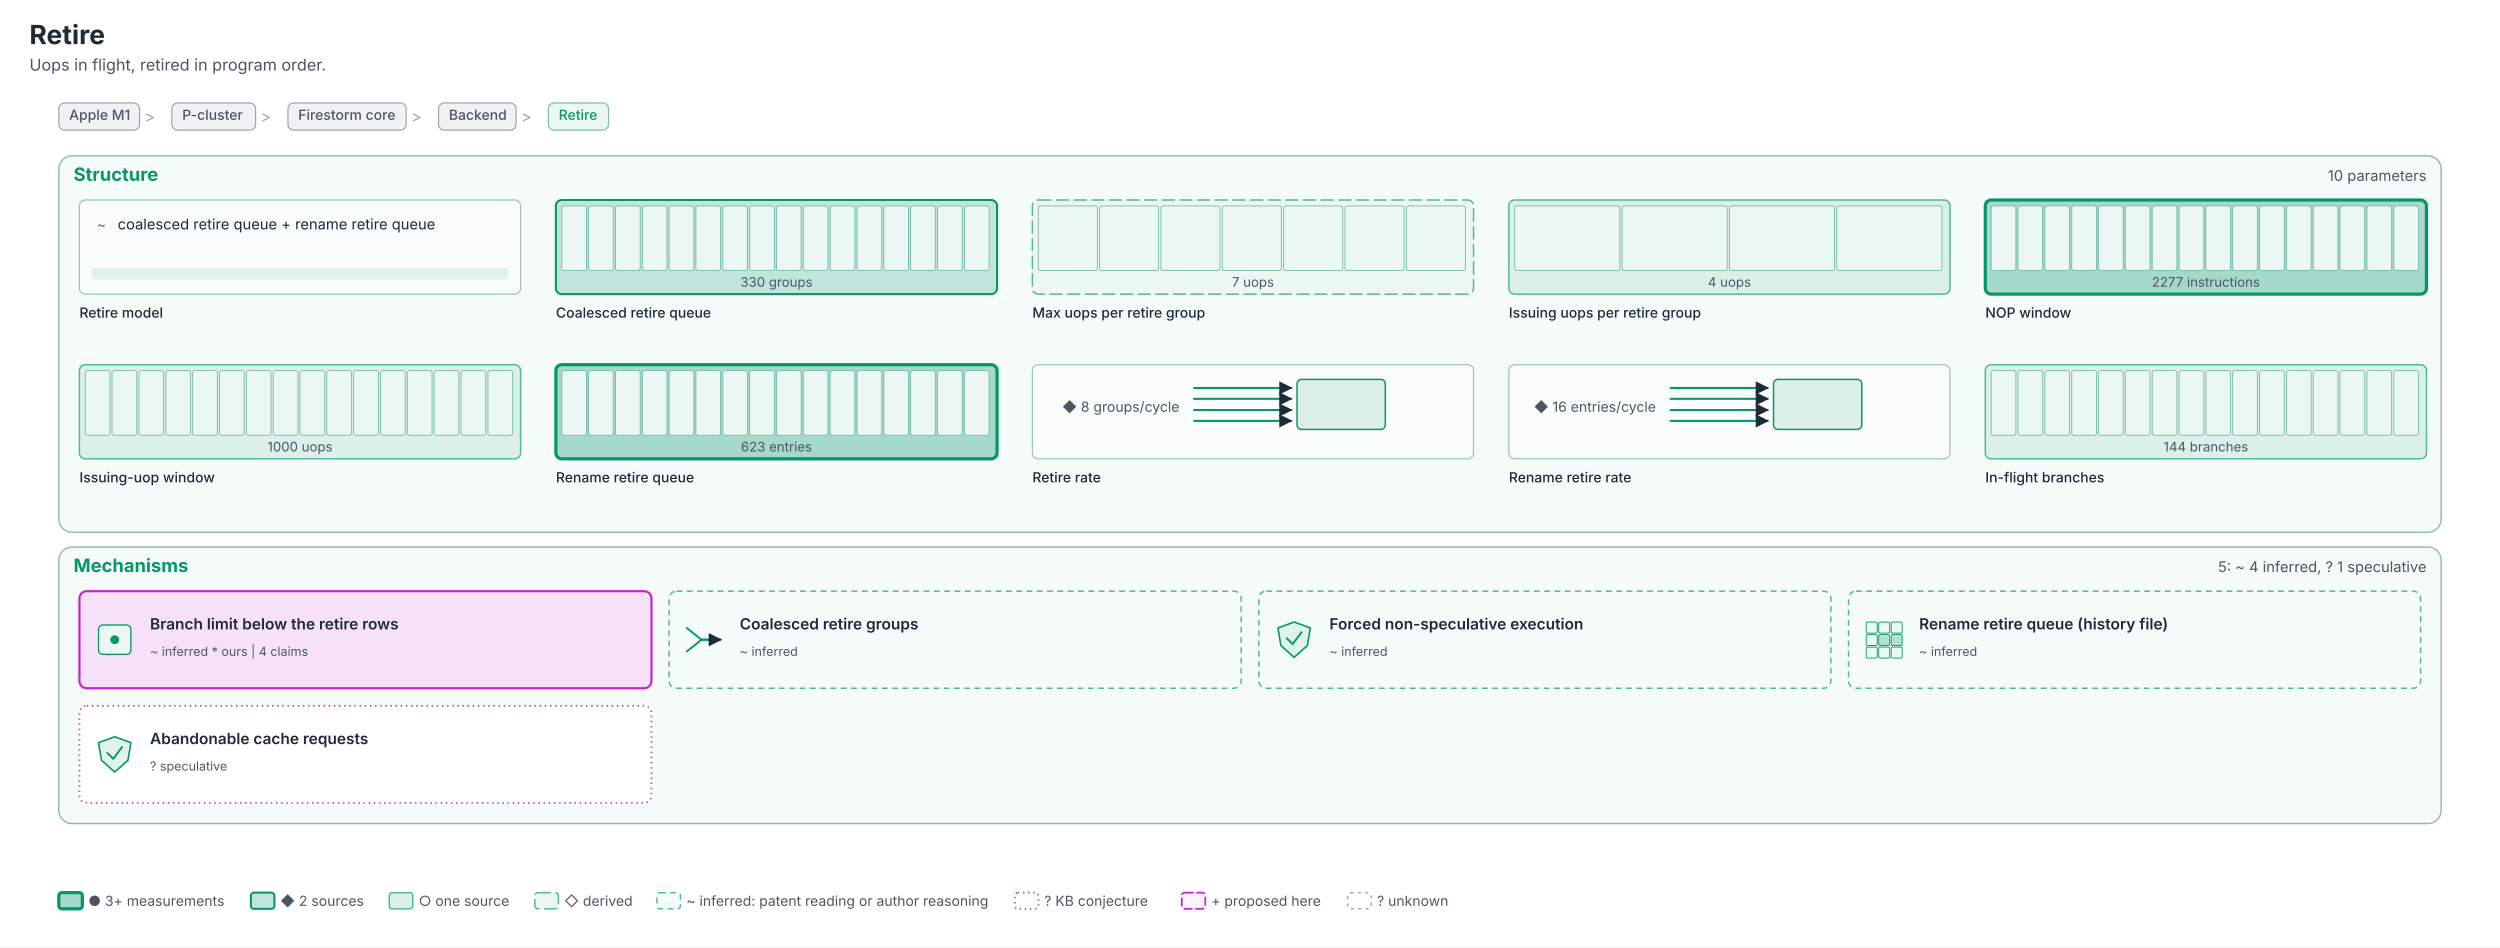
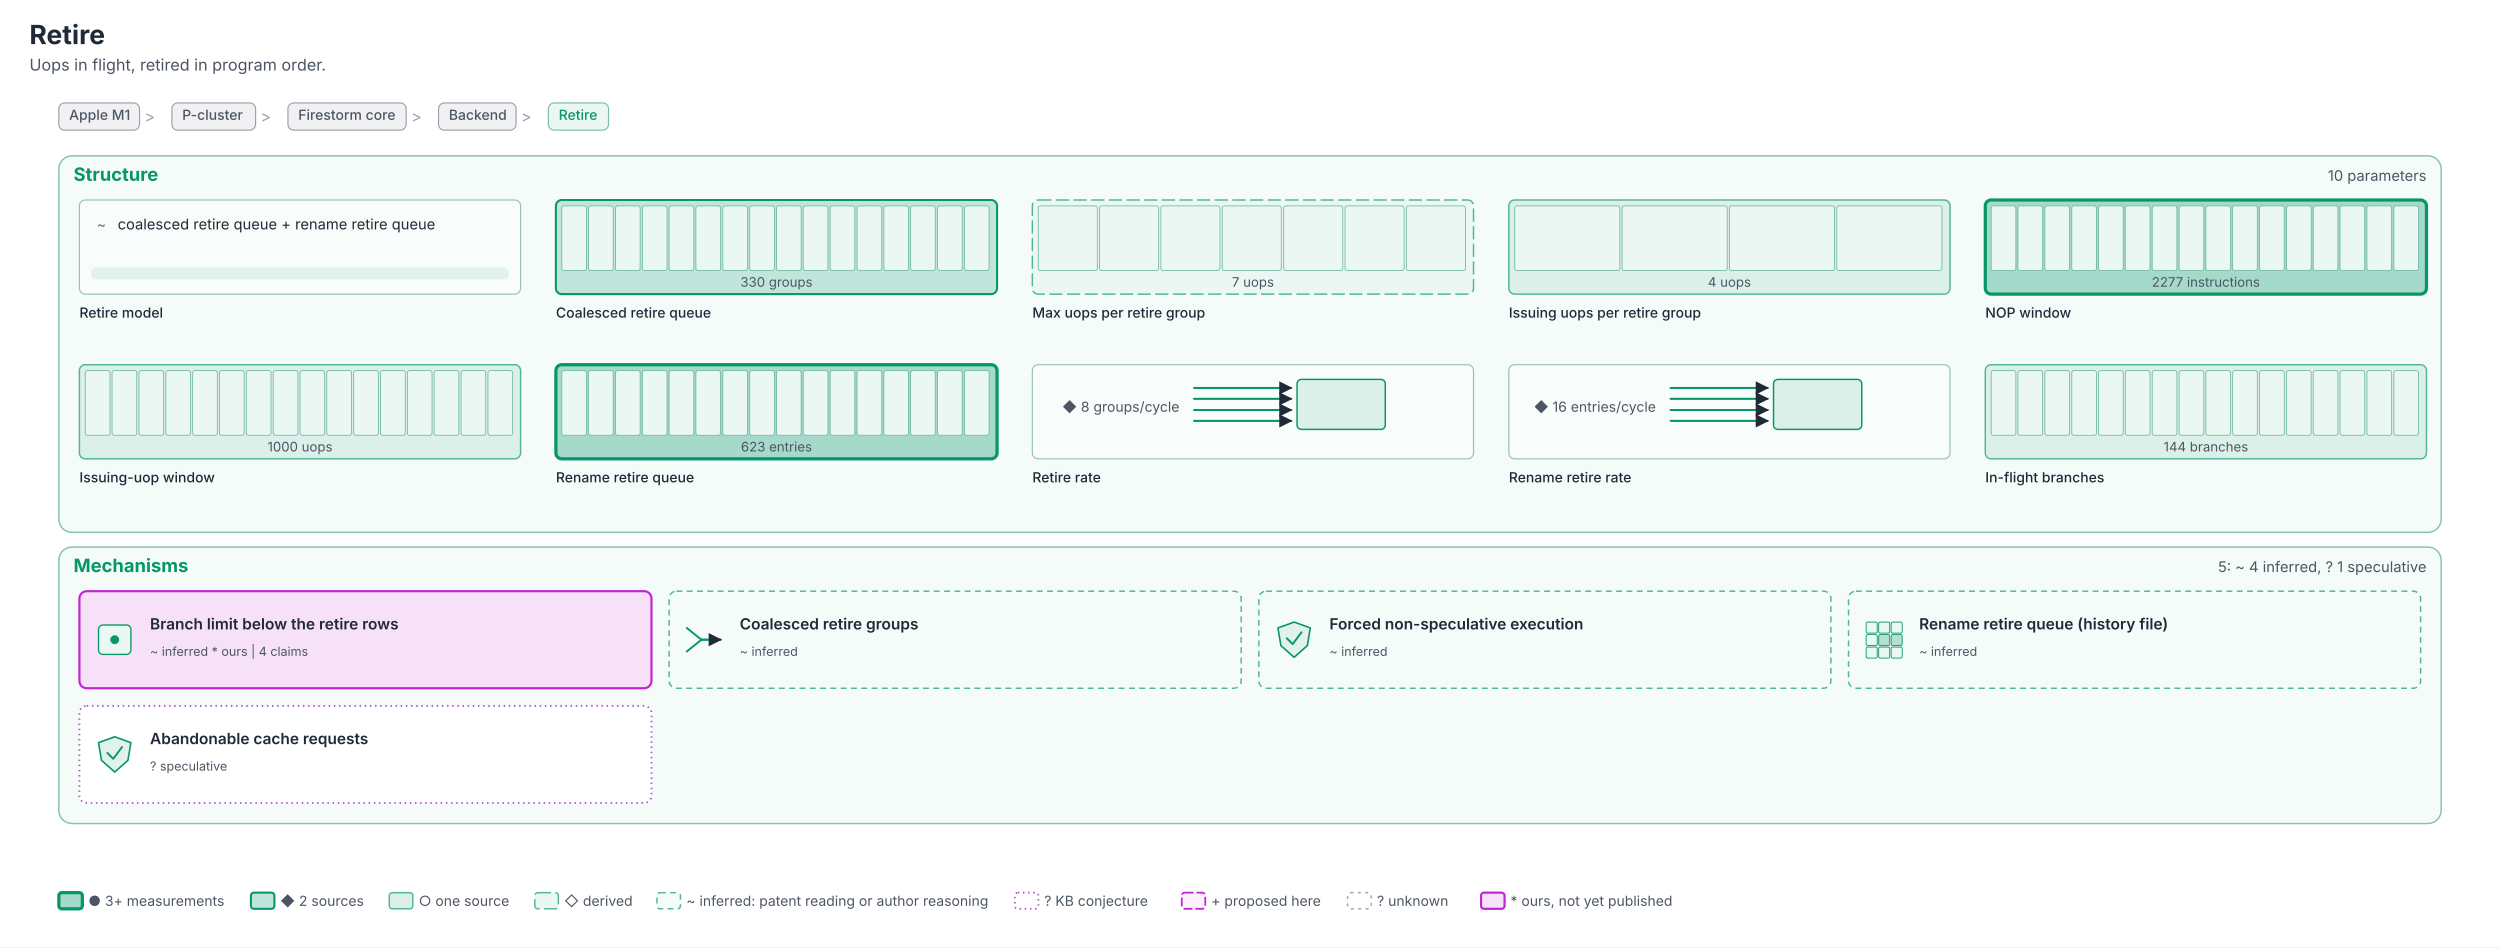
<svg xmlns="http://www.w3.org/2000/svg" viewBox="0 0 1700 644" width="1700" height="644" role="img" aria-label="Retire" font-family="Inter, 'Helvetica Neue', Arial, sans-serif" data-kinds="structure">
  <defs>
    <marker id="arrow" viewBox="0 0 10 10" refX="9" refY="5" markerWidth="9" markerHeight="9" markerUnits="userSpaceOnUse" orient="auto-start-reverse">
      <path d="M0,0 L10,5 L0,10 z" fill="#1f2937" />
    </marker>
    <marker id="arrowrev" viewBox="0 0 10 10" refX="1" refY="5" markerWidth="9" markerHeight="9" markerUnits="userSpaceOnUse" orient="auto-start-reverse">
      <path d="M10,0 L0,5 L10,10 z" fill="#1f2937" />
    </marker>
  </defs>
  <rect x="0" y="0" width="1700" height="644" fill="#ffffff" />
  <text x="20" y="30" font-family="Inter, 'Helvetica Neue', Arial, sans-serif" font-size="18" font-weight="700" fill="#1f2937">Retire</text>
  <text x="20" y="48" font-family="Inter, 'Helvetica Neue', Arial, sans-serif" font-size="11" fill="#4b5563">Uops in flight, retired in program order.</text>
  <rect x="40.0" y="106.0" width="1620.0" height="256.0" rx="9" fill="#f5fbf9" stroke="#8abfb3" stroke-width="1" />
  <text x="50.0" y="123.0" font-family="Inter, 'Helvetica Neue', Arial, sans-serif" font-size="12.5" font-weight="700" fill="#059669" text-anchor="start">Structure</text>
  <text x="1650.0" y="123.0" font-family="Inter, 'Helvetica Neue', Arial, sans-serif" font-size="10" font-weight="400" fill="#4b5563" text-anchor="end">10 parameters</text>
  <rect x="40.0" y="372.0" width="1620.0" height="188.0" rx="9" fill="#f5fbf9" stroke="#8abfb3" stroke-width="1" />
  <text x="50.0" y="389.0" font-family="Inter, 'Helvetica Neue', Arial, sans-serif" font-size="12.5" font-weight="700" fill="#059669" text-anchor="start">Mechanisms</text>
  <text x="1650.0" y="389.0" font-family="Inter, 'Helvetica Neue', Arial, sans-serif" font-size="10" font-weight="400" fill="#4b5563" text-anchor="end">5: ~ 4 inferred, ? 1 speculative</text>
  <rect x="40.0" y="70.0" width="54.9" height="18.5" rx="4" fill="#f1f1f3" stroke="#9ba2ab" stroke-width="0.8" />
  <rect x="116.9" y="70.0" width="56.9" height="18.5" rx="4" fill="#f1f1f3" stroke="#9ba2ab" stroke-width="0.8" />
  <rect x="195.8" y="70.0" width="80.4" height="18.5" rx="4" fill="#f1f1f3" stroke="#9ba2ab" stroke-width="0.8" />
  <rect x="298.2" y="70.0" width="52.7" height="18.5" rx="4" fill="#f1f1f3" stroke="#9ba2ab" stroke-width="0.8" />
  <rect x="372.9" y="70.0" width="40.9" height="18.5" rx="4" fill="#ebf7f3" stroke="#7fbcad" stroke-width="0.8" />
  <rect x="54.0" y="136.0" width="300.0" height="64.0" rx="4" fill="#f8fcfa" stroke="#94c2b9" stroke-width="0.8" />
  <rect x="62.0" y="182.0" width="284.0" height="8.0" rx="3" fill="#e1f2ed" stroke="none" stroke-width="1" />
  <rect x="378.0" y="136.0" width="300.0" height="64.0" rx="4" fill="#c0e5da" stroke="#059669" stroke-width="1.4" />
  <rect x="382.0" y="140.0" width="16.8" height="44.0" rx="1.5" fill="#ebf7f3" stroke="#75b9a8" stroke-width="0.6" />
  <rect x="400.2" y="140.0" width="16.8" height="44.0" rx="1.5" fill="#ebf7f3" stroke="#75b9a8" stroke-width="0.6" />
  <rect x="418.5" y="140.0" width="16.8" height="44.0" rx="1.5" fill="#ebf7f3" stroke="#75b9a8" stroke-width="0.6" />
  <rect x="436.8" y="140.0" width="16.8" height="44.0" rx="1.5" fill="#ebf7f3" stroke="#75b9a8" stroke-width="0.6" />
  <rect x="455.0" y="140.0" width="16.8" height="44.0" rx="1.5" fill="#ebf7f3" stroke="#75b9a8" stroke-width="0.6" />
  <rect x="473.2" y="140.0" width="16.8" height="44.0" rx="1.5" fill="#ebf7f3" stroke="#75b9a8" stroke-width="0.6" />
  <rect x="491.5" y="140.0" width="16.8" height="44.0" rx="1.5" fill="#ebf7f3" stroke="#75b9a8" stroke-width="0.6" />
  <rect x="509.8" y="140.0" width="16.8" height="44.0" rx="1.5" fill="#ebf7f3" stroke="#75b9a8" stroke-width="0.6" />
  <rect x="528.0" y="140.0" width="16.8" height="44.0" rx="1.5" fill="#ebf7f3" stroke="#75b9a8" stroke-width="0.6" />
  <rect x="546.2" y="140.0" width="16.8" height="44.0" rx="1.5" fill="#ebf7f3" stroke="#75b9a8" stroke-width="0.6" />
  <rect x="564.5" y="140.0" width="16.8" height="44.0" rx="1.5" fill="#ebf7f3" stroke="#75b9a8" stroke-width="0.6" />
  <rect x="582.8" y="140.0" width="16.8" height="44.0" rx="1.5" fill="#ebf7f3" stroke="#75b9a8" stroke-width="0.6" />
  <rect x="601.0" y="140.0" width="16.8" height="44.0" rx="1.5" fill="#ebf7f3" stroke="#75b9a8" stroke-width="0.6" />
  <rect x="619.2" y="140.0" width="16.8" height="44.0" rx="1.5" fill="#ebf7f3" stroke="#75b9a8" stroke-width="0.6" />
  <rect x="637.5" y="140.0" width="16.8" height="44.0" rx="1.5" fill="#ebf7f3" stroke="#75b9a8" stroke-width="0.6" />
  <rect x="655.8" y="140.0" width="16.8" height="44.0" rx="1.5" fill="#ebf7f3" stroke="#75b9a8" stroke-width="0.6" />
  <rect x="702.0" y="136.0" width="300.0" height="64.0" rx="4" fill="#ebf7f3" stroke="#50b696" stroke-width="1" stroke-dasharray="9 3" />
  <rect x="706.0" y="140.0" width="40.2" height="44.0" rx="1.5" fill="#ebf7f3" stroke="#75b9a8" stroke-width="0.6" />
  <rect x="747.7" y="140.0" width="40.2" height="44.0" rx="1.5" fill="#ebf7f3" stroke="#75b9a8" stroke-width="0.6" />
  <rect x="789.4" y="140.0" width="40.2" height="44.0" rx="1.5" fill="#ebf7f3" stroke="#75b9a8" stroke-width="0.6" />
  <rect x="831.1" y="140.0" width="40.2" height="44.0" rx="1.5" fill="#ebf7f3" stroke="#75b9a8" stroke-width="0.6" />
  <rect x="872.9" y="140.0" width="40.2" height="44.0" rx="1.5" fill="#ebf7f3" stroke="#75b9a8" stroke-width="0.6" />
  <rect x="914.6" y="140.0" width="40.2" height="44.0" rx="1.5" fill="#ebf7f3" stroke="#75b9a8" stroke-width="0.6" />
  <rect x="956.3" y="140.0" width="40.2" height="44.0" rx="1.5" fill="#ebf7f3" stroke="#75b9a8" stroke-width="0.6" />
  <rect x="1026.0" y="136.0" width="300.0" height="64.0" rx="4" fill="#dcf0ea" stroke="#50b696" stroke-width="1" />
  <rect x="1030.0" y="140.0" width="71.5" height="44.0" rx="1.5" fill="#ebf7f3" stroke="#75b9a8" stroke-width="0.6" />
  <rect x="1103.0" y="140.0" width="71.5" height="44.0" rx="1.5" fill="#ebf7f3" stroke="#75b9a8" stroke-width="0.6" />
  <rect x="1176.0" y="140.0" width="71.5" height="44.0" rx="1.5" fill="#ebf7f3" stroke="#75b9a8" stroke-width="0.6" />
  <rect x="1249.0" y="140.0" width="71.5" height="44.0" rx="1.5" fill="#ebf7f3" stroke="#75b9a8" stroke-width="0.6" />
  <rect x="1350.0" y="136.0" width="300.0" height="64.0" rx="4" fill="#a5d9c9" stroke="#059669" stroke-width="2.2" />
  <rect x="1354.0" y="140.0" width="16.8" height="44.0" rx="1.5" fill="#ebf7f3" stroke="#75b9a8" stroke-width="0.6" />
  <rect x="1372.2" y="140.0" width="16.8" height="44.0" rx="1.5" fill="#ebf7f3" stroke="#75b9a8" stroke-width="0.6" />
  <rect x="1390.5" y="140.0" width="16.8" height="44.0" rx="1.5" fill="#ebf7f3" stroke="#75b9a8" stroke-width="0.6" />
  <rect x="1408.8" y="140.0" width="16.8" height="44.0" rx="1.5" fill="#ebf7f3" stroke="#75b9a8" stroke-width="0.6" />
  <rect x="1427.0" y="140.0" width="16.8" height="44.0" rx="1.5" fill="#ebf7f3" stroke="#75b9a8" stroke-width="0.6" />
  <rect x="1445.2" y="140.0" width="16.8" height="44.0" rx="1.5" fill="#ebf7f3" stroke="#75b9a8" stroke-width="0.6" />
  <rect x="1463.5" y="140.0" width="16.8" height="44.0" rx="1.5" fill="#ebf7f3" stroke="#75b9a8" stroke-width="0.6" />
  <rect x="1481.8" y="140.0" width="16.8" height="44.0" rx="1.5" fill="#ebf7f3" stroke="#75b9a8" stroke-width="0.6" />
  <rect x="1500.0" y="140.0" width="16.8" height="44.0" rx="1.5" fill="#ebf7f3" stroke="#75b9a8" stroke-width="0.6" />
  <rect x="1518.2" y="140.0" width="16.8" height="44.0" rx="1.5" fill="#ebf7f3" stroke="#75b9a8" stroke-width="0.6" />
  <rect x="1536.5" y="140.0" width="16.8" height="44.0" rx="1.5" fill="#ebf7f3" stroke="#75b9a8" stroke-width="0.6" />
  <rect x="1554.8" y="140.0" width="16.8" height="44.0" rx="1.5" fill="#ebf7f3" stroke="#75b9a8" stroke-width="0.6" />
  <rect x="1573.0" y="140.0" width="16.8" height="44.0" rx="1.5" fill="#ebf7f3" stroke="#75b9a8" stroke-width="0.6" />
  <rect x="1591.2" y="140.0" width="16.8" height="44.0" rx="1.5" fill="#ebf7f3" stroke="#75b9a8" stroke-width="0.6" />
  <rect x="1609.5" y="140.0" width="16.8" height="44.0" rx="1.5" fill="#ebf7f3" stroke="#75b9a8" stroke-width="0.6" />
  <rect x="1627.8" y="140.0" width="16.8" height="44.0" rx="1.5" fill="#ebf7f3" stroke="#75b9a8" stroke-width="0.6" />
  <rect x="54.0" y="248.0" width="300.0" height="64.0" rx="4" fill="#dcf0ea" stroke="#50b696" stroke-width="1" />
  <rect x="58.0" y="252.0" width="16.8" height="44.0" rx="1.5" fill="#ebf7f3" stroke="#75b9a8" stroke-width="0.6" />
  <rect x="76.2" y="252.0" width="16.8" height="44.0" rx="1.5" fill="#ebf7f3" stroke="#75b9a8" stroke-width="0.6" />
  <rect x="94.5" y="252.0" width="16.8" height="44.0" rx="1.5" fill="#ebf7f3" stroke="#75b9a8" stroke-width="0.6" />
  <rect x="112.8" y="252.0" width="16.8" height="44.0" rx="1.5" fill="#ebf7f3" stroke="#75b9a8" stroke-width="0.6" />
  <rect x="131.0" y="252.0" width="16.8" height="44.0" rx="1.5" fill="#ebf7f3" stroke="#75b9a8" stroke-width="0.6" />
  <rect x="149.2" y="252.0" width="16.8" height="44.0" rx="1.5" fill="#ebf7f3" stroke="#75b9a8" stroke-width="0.6" />
  <rect x="167.5" y="252.0" width="16.8" height="44.0" rx="1.5" fill="#ebf7f3" stroke="#75b9a8" stroke-width="0.6" />
  <rect x="185.8" y="252.0" width="16.8" height="44.0" rx="1.5" fill="#ebf7f3" stroke="#75b9a8" stroke-width="0.6" />
  <rect x="204.0" y="252.0" width="16.8" height="44.0" rx="1.5" fill="#ebf7f3" stroke="#75b9a8" stroke-width="0.6" />
  <rect x="222.2" y="252.0" width="16.8" height="44.0" rx="1.5" fill="#ebf7f3" stroke="#75b9a8" stroke-width="0.6" />
  <rect x="240.5" y="252.0" width="16.8" height="44.0" rx="1.5" fill="#ebf7f3" stroke="#75b9a8" stroke-width="0.6" />
  <rect x="258.8" y="252.0" width="16.8" height="44.0" rx="1.5" fill="#ebf7f3" stroke="#75b9a8" stroke-width="0.6" />
  <rect x="277.0" y="252.0" width="16.8" height="44.0" rx="1.5" fill="#ebf7f3" stroke="#75b9a8" stroke-width="0.6" />
  <rect x="295.2" y="252.0" width="16.8" height="44.0" rx="1.5" fill="#ebf7f3" stroke="#75b9a8" stroke-width="0.6" />
  <rect x="313.5" y="252.0" width="16.8" height="44.0" rx="1.5" fill="#ebf7f3" stroke="#75b9a8" stroke-width="0.6" />
  <rect x="331.8" y="252.0" width="16.8" height="44.0" rx="1.5" fill="#ebf7f3" stroke="#75b9a8" stroke-width="0.6" />
  <rect x="378.0" y="248.0" width="300.0" height="64.0" rx="4" fill="#a5d9c9" stroke="#059669" stroke-width="2.2" />
  <rect x="382.0" y="252.0" width="16.8" height="44.0" rx="1.5" fill="#ebf7f3" stroke="#75b9a8" stroke-width="0.6" />
  <rect x="400.2" y="252.0" width="16.8" height="44.0" rx="1.5" fill="#ebf7f3" stroke="#75b9a8" stroke-width="0.6" />
  <rect x="418.5" y="252.0" width="16.8" height="44.0" rx="1.5" fill="#ebf7f3" stroke="#75b9a8" stroke-width="0.6" />
  <rect x="436.8" y="252.0" width="16.8" height="44.0" rx="1.5" fill="#ebf7f3" stroke="#75b9a8" stroke-width="0.6" />
  <rect x="455.0" y="252.0" width="16.8" height="44.0" rx="1.5" fill="#ebf7f3" stroke="#75b9a8" stroke-width="0.6" />
  <rect x="473.2" y="252.0" width="16.8" height="44.0" rx="1.5" fill="#ebf7f3" stroke="#75b9a8" stroke-width="0.6" />
  <rect x="491.5" y="252.0" width="16.8" height="44.0" rx="1.5" fill="#ebf7f3" stroke="#75b9a8" stroke-width="0.6" />
  <rect x="509.8" y="252.0" width="16.8" height="44.0" rx="1.5" fill="#ebf7f3" stroke="#75b9a8" stroke-width="0.6" />
  <rect x="528.0" y="252.0" width="16.8" height="44.0" rx="1.5" fill="#ebf7f3" stroke="#75b9a8" stroke-width="0.6" />
  <rect x="546.2" y="252.0" width="16.8" height="44.0" rx="1.5" fill="#ebf7f3" stroke="#75b9a8" stroke-width="0.6" />
  <rect x="564.5" y="252.0" width="16.8" height="44.0" rx="1.5" fill="#ebf7f3" stroke="#75b9a8" stroke-width="0.6" />
  <rect x="582.8" y="252.0" width="16.8" height="44.0" rx="1.5" fill="#ebf7f3" stroke="#75b9a8" stroke-width="0.6" />
  <rect x="601.0" y="252.0" width="16.8" height="44.0" rx="1.5" fill="#ebf7f3" stroke="#75b9a8" stroke-width="0.6" />
  <rect x="619.2" y="252.0" width="16.8" height="44.0" rx="1.5" fill="#ebf7f3" stroke="#75b9a8" stroke-width="0.6" />
  <rect x="637.5" y="252.0" width="16.8" height="44.0" rx="1.5" fill="#ebf7f3" stroke="#75b9a8" stroke-width="0.6" />
  <rect x="655.8" y="252.0" width="16.8" height="44.0" rx="1.5" fill="#ebf7f3" stroke="#75b9a8" stroke-width="0.6" />
  <rect x="702.0" y="248.0" width="300.0" height="64.0" rx="4" fill="#f8fcfa" stroke="#94c2b9" stroke-width="0.8" />
  <rect x="882.0" y="258.0" width="60.0" height="34.0" rx="3" fill="#dcf0ea" stroke="#059669" stroke-width="1" />
  <polyline points="812.0,263.8 878.0,263.8" fill="none" stroke="#059669" stroke-width="1.4" marker-end="url(#arrow)" stroke-linejoin="round" stroke-linecap="round" />
  <polyline points="812.0,271.2 878.0,271.2" fill="none" stroke="#059669" stroke-width="1.4" marker-end="url(#arrow)" stroke-linejoin="round" stroke-linecap="round" />
  <polyline points="812.0,278.8 878.0,278.8" fill="none" stroke="#059669" stroke-width="1.4" marker-end="url(#arrow)" stroke-linejoin="round" stroke-linecap="round" />
  <polyline points="812.0,286.2 878.0,286.2" fill="none" stroke="#059669" stroke-width="1.4" marker-end="url(#arrow)" stroke-linejoin="round" stroke-linecap="round" />
  <rect x="1026.0" y="248.0" width="300.0" height="64.0" rx="4" fill="#f8fcfa" stroke="#94c2b9" stroke-width="0.8" />
  <rect x="1206.0" y="258.0" width="60.0" height="34.0" rx="3" fill="#dcf0ea" stroke="#059669" stroke-width="1" />
  <polyline points="1136.0,263.8 1202.0,263.8" fill="none" stroke="#059669" stroke-width="1.4" marker-end="url(#arrow)" stroke-linejoin="round" stroke-linecap="round" />
  <polyline points="1136.0,271.2 1202.0,271.2" fill="none" stroke="#059669" stroke-width="1.4" marker-end="url(#arrow)" stroke-linejoin="round" stroke-linecap="round" />
  <polyline points="1136.0,278.8 1202.0,278.8" fill="none" stroke="#059669" stroke-width="1.4" marker-end="url(#arrow)" stroke-linejoin="round" stroke-linecap="round" />
  <polyline points="1136.0,286.2 1202.0,286.2" fill="none" stroke="#059669" stroke-width="1.4" marker-end="url(#arrow)" stroke-linejoin="round" stroke-linecap="round" />
  <rect x="1350.0" y="248.0" width="300.0" height="64.0" rx="4" fill="#dcf0ea" stroke="#50b696" stroke-width="1" />
  <rect x="1354.0" y="252.0" width="16.8" height="44.0" rx="1.5" fill="#ebf7f3" stroke="#75b9a8" stroke-width="0.6" />
  <rect x="1372.2" y="252.0" width="16.8" height="44.0" rx="1.5" fill="#ebf7f3" stroke="#75b9a8" stroke-width="0.6" />
  <rect x="1390.5" y="252.0" width="16.8" height="44.0" rx="1.5" fill="#ebf7f3" stroke="#75b9a8" stroke-width="0.6" />
  <rect x="1408.8" y="252.0" width="16.8" height="44.0" rx="1.5" fill="#ebf7f3" stroke="#75b9a8" stroke-width="0.6" />
  <rect x="1427.0" y="252.0" width="16.8" height="44.0" rx="1.5" fill="#ebf7f3" stroke="#75b9a8" stroke-width="0.6" />
  <rect x="1445.2" y="252.0" width="16.8" height="44.0" rx="1.5" fill="#ebf7f3" stroke="#75b9a8" stroke-width="0.6" />
  <rect x="1463.5" y="252.0" width="16.8" height="44.0" rx="1.5" fill="#ebf7f3" stroke="#75b9a8" stroke-width="0.6" />
  <rect x="1481.8" y="252.0" width="16.8" height="44.0" rx="1.5" fill="#ebf7f3" stroke="#75b9a8" stroke-width="0.6" />
  <rect x="1500.0" y="252.0" width="16.8" height="44.0" rx="1.5" fill="#ebf7f3" stroke="#75b9a8" stroke-width="0.6" />
  <rect x="1518.2" y="252.0" width="16.8" height="44.0" rx="1.5" fill="#ebf7f3" stroke="#75b9a8" stroke-width="0.6" />
  <rect x="1536.5" y="252.0" width="16.8" height="44.0" rx="1.5" fill="#ebf7f3" stroke="#75b9a8" stroke-width="0.6" />
  <rect x="1554.8" y="252.0" width="16.8" height="44.0" rx="1.5" fill="#ebf7f3" stroke="#75b9a8" stroke-width="0.6" />
  <rect x="1573.0" y="252.0" width="16.8" height="44.0" rx="1.5" fill="#ebf7f3" stroke="#75b9a8" stroke-width="0.6" />
  <rect x="1591.2" y="252.0" width="16.8" height="44.0" rx="1.5" fill="#ebf7f3" stroke="#75b9a8" stroke-width="0.6" />
  <rect x="1609.5" y="252.0" width="16.8" height="44.0" rx="1.5" fill="#ebf7f3" stroke="#75b9a8" stroke-width="0.6" />
  <rect x="1627.8" y="252.0" width="16.8" height="44.0" rx="1.5" fill="#ebf7f3" stroke="#75b9a8" stroke-width="0.6" />
  <rect x="54.0" y="402.0" width="389.0" height="66.0" rx="5" fill="#f6e1f9" stroke="#c026d3" stroke-width="1.5" />
  <rect x="67.0" y="425.0" width="22.0" height="20.0" rx="3" fill="#ebf7f3" stroke="#059669" stroke-width="0.9" />
  <circle cx="78.0" cy="435.0" r="3" fill="#059669" stroke="none" stroke-width="1" />
  <rect x="455.0" y="402.0" width="389.0" height="66.0" rx="5" fill="#f5fbf9" stroke="#50b696" stroke-width="1" stroke-dasharray="4 3" />
  <polyline points="467.0,427.0 477.0,435.0" fill="none" stroke="#059669" stroke-width="1.3" stroke-linejoin="round" stroke-linecap="round" />
  <polyline points="467.0,443.0 477.0,435.0" fill="none" stroke="#059669" stroke-width="1.3" stroke-linejoin="round" stroke-linecap="round" />
  <polyline points="477.0,435.0 490.0,435.0" fill="none" stroke="#059669" stroke-width="1.6" marker-end="url(#arrow)" stroke-linejoin="round" stroke-linecap="round" />
  <rect x="856.0" y="402.0" width="389.0" height="66.0" rx="5" fill="#f5fbf9" stroke="#50b696" stroke-width="1" stroke-dasharray="4 3" />
  <polygon points="880.0,423.0 891.0,427.0 889.0,439.0 880.0,447.0 871.0,439.0 869.0,427.0" fill="#e1f2ed" stroke="#059669" stroke-width="1.1" stroke-linejoin="round" stroke-linecap="round" />
  <polyline points="875.0,434.0 879.0,438.0 885.0,430.0" fill="none" stroke="#059669" stroke-width="1.3" stroke-linejoin="round" stroke-linecap="round" />
  <rect x="1257.0" y="402.0" width="389.0" height="66.0" rx="5" fill="#f5fbf9" stroke="#50b696" stroke-width="1" stroke-dasharray="4 3" />
  <rect x="1269.0" y="423.0" width="7.5" height="7.5" rx="1" fill="#ebf7f3" stroke="#059669" stroke-width="0.6" />
  <rect x="1277.5" y="423.0" width="7.5" height="7.5" rx="1" fill="#ebf7f3" stroke="#059669" stroke-width="0.6" />
  <rect x="1286.0" y="423.0" width="7.5" height="7.5" rx="1" fill="#ebf7f3" stroke="#059669" stroke-width="0.6" />
  <rect x="1269.0" y="431.5" width="7.5" height="7.5" rx="1" fill="#ebf7f3" stroke="#059669" stroke-width="0.6" />
  <rect x="1277.5" y="431.5" width="7.5" height="7.5" rx="1" fill="#b4e0d2" stroke="#059669" stroke-width="0.6" />
  <rect x="1286.0" y="431.5" width="7.5" height="7.5" rx="1" fill="#b4e0d2" stroke="#059669" stroke-width="0.6" />
  <rect x="1269.0" y="440.0" width="7.5" height="7.5" rx="1" fill="#ebf7f3" stroke="#059669" stroke-width="0.6" />
  <rect x="1277.5" y="440.0" width="7.5" height="7.5" rx="1" fill="#ebf7f3" stroke="#059669" stroke-width="0.6" />
  <rect x="1286.0" y="440.0" width="7.5" height="7.5" rx="1" fill="#ebf7f3" stroke="#059669" stroke-width="0.6" />
  <rect x="54.0" y="480.0" width="389.0" height="66.0" rx="5" fill="#ffffff" stroke="#b258c5" stroke-width="1.3" stroke-dasharray="1 2.5" />
  <polygon points="78.0,501.0 89.0,505.0 87.0,517.0 78.0,525.0 69.0,517.0 67.0,505.0" fill="#e1f2ed" stroke="#059669" stroke-width="1.1" stroke-linejoin="round" stroke-linecap="round" />
  <polyline points="73.0,512.0 77.0,516.0 83.0,508.0" fill="none" stroke="#059669" stroke-width="1.3" stroke-linejoin="round" stroke-linecap="round" />
  <text x="47.0" y="81.5" font-family="Inter, 'Helvetica Neue', Arial, sans-serif" font-size="9.5" font-weight="500" fill="#4b5563" text-anchor="start">Apple M1</text>
  <text x="101.9" y="83.0" font-family="Inter, 'Helvetica Neue', Arial, sans-serif" font-size="11" font-weight="400" fill="#9ca3af" text-anchor="middle">&gt;</text>
  <text x="123.9" y="81.5" font-family="Inter, 'Helvetica Neue', Arial, sans-serif" font-size="9.5" font-weight="500" fill="#4b5563" text-anchor="start">P-cluster</text>
  <text x="180.8" y="83.0" font-family="Inter, 'Helvetica Neue', Arial, sans-serif" font-size="11" font-weight="400" fill="#9ca3af" text-anchor="middle">&gt;</text>
  <text x="202.8" y="81.5" font-family="Inter, 'Helvetica Neue', Arial, sans-serif" font-size="9.5" font-weight="500" fill="#4b5563" text-anchor="start">Firestorm core</text>
  <text x="283.2" y="83.0" font-family="Inter, 'Helvetica Neue', Arial, sans-serif" font-size="11" font-weight="400" fill="#9ca3af" text-anchor="middle">&gt;</text>
  <text x="305.2" y="81.5" font-family="Inter, 'Helvetica Neue', Arial, sans-serif" font-size="9.5" font-weight="500" fill="#4b5563" text-anchor="start">Backend</text>
  <text x="357.9" y="83.0" font-family="Inter, 'Helvetica Neue', Arial, sans-serif" font-size="11" font-weight="400" fill="#9ca3af" text-anchor="middle">&gt;</text>
  <text x="379.9" y="81.5" font-family="Inter, 'Helvetica Neue', Arial, sans-serif" font-size="9.5" font-weight="500" fill="#059669" text-anchor="start">Retire</text>
  <text x="66.0" y="156.0" font-family="Inter, 'Helvetica Neue', Arial, sans-serif" font-size="9" font-weight="400" fill="#4b5563" text-anchor="start">~</text>
  <text x="80.0" y="156.0" font-family="Inter, 'Helvetica Neue', Arial, sans-serif" font-size="10" font-weight="400" fill="#1f2937" text-anchor="start">coalesced retire queue + rename retire queue</text>
  <text x="54.0" y="216.0" font-family="Inter, 'Helvetica Neue', Arial, sans-serif" font-size="9.5" font-weight="500" fill="#1f2937" text-anchor="start">Retire model</text>
  <text x="528.0" y="195.0" font-family="Inter, 'Helvetica Neue', Arial, sans-serif" font-size="9" font-weight="400" fill="#4b5563" text-anchor="middle">330 groups</text>
  <text x="378.0" y="216.0" font-family="Inter, 'Helvetica Neue', Arial, sans-serif" font-size="9.5" font-weight="500" fill="#1f2937" text-anchor="start">Coalesced retire queue</text>
  <text x="852.0" y="195.0" font-family="Inter, 'Helvetica Neue', Arial, sans-serif" font-size="9" font-weight="400" fill="#4b5563" text-anchor="middle">7 uops</text>
  <text x="702.0" y="216.0" font-family="Inter, 'Helvetica Neue', Arial, sans-serif" font-size="9.5" font-weight="500" fill="#1f2937" text-anchor="start">Max uops per retire group</text>
  <text x="1176.0" y="195.0" font-family="Inter, 'Helvetica Neue', Arial, sans-serif" font-size="9" font-weight="400" fill="#4b5563" text-anchor="middle">4 uops</text>
  <text x="1026.0" y="216.0" font-family="Inter, 'Helvetica Neue', Arial, sans-serif" font-size="9.5" font-weight="500" fill="#1f2937" text-anchor="start">Issuing uops per retire group</text>
  <text x="1500.0" y="195.0" font-family="Inter, 'Helvetica Neue', Arial, sans-serif" font-size="9" font-weight="400" fill="#4b5563" text-anchor="middle">2277 instructions</text>
  <text x="1350.0" y="216.0" font-family="Inter, 'Helvetica Neue', Arial, sans-serif" font-size="9.5" font-weight="500" fill="#1f2937" text-anchor="start">NOP window</text>
  <text x="204.0" y="307.0" font-family="Inter, 'Helvetica Neue', Arial, sans-serif" font-size="9" font-weight="400" fill="#4b5563" text-anchor="middle">1000 uops</text>
  <text x="54.0" y="328.0" font-family="Inter, 'Helvetica Neue', Arial, sans-serif" font-size="9.5" font-weight="500" fill="#1f2937" text-anchor="start">Issuing-uop window</text>
  <text x="528.0" y="307.0" font-family="Inter, 'Helvetica Neue', Arial, sans-serif" font-size="9" font-weight="400" fill="#4b5563" text-anchor="middle">623 entries</text>
  <text x="378.0" y="328.0" font-family="Inter, 'Helvetica Neue', Arial, sans-serif" font-size="9.5" font-weight="500" fill="#1f2937" text-anchor="start">Rename retire queue</text>
  <text x="802.0" y="280.0" font-family="Inter, 'Helvetica Neue', Arial, sans-serif" font-size="9.5" font-weight="400" fill="#4b5563" text-anchor="end">◆ 8 groups/cycle</text>
  <text x="702.0" y="328.0" font-family="Inter, 'Helvetica Neue', Arial, sans-serif" font-size="9.5" font-weight="500" fill="#1f2937" text-anchor="start">Retire rate</text>
  <text x="1126.0" y="280.0" font-family="Inter, 'Helvetica Neue', Arial, sans-serif" font-size="9.5" font-weight="400" fill="#4b5563" text-anchor="end">◆ 16 entries/cycle</text>
  <text x="1026.0" y="328.0" font-family="Inter, 'Helvetica Neue', Arial, sans-serif" font-size="9.5" font-weight="500" fill="#1f2937" text-anchor="start">Rename retire rate</text>
  <text x="1500.0" y="307.0" font-family="Inter, 'Helvetica Neue', Arial, sans-serif" font-size="9" font-weight="400" fill="#4b5563" text-anchor="middle">144 branches</text>
  <text x="1350.0" y="328.0" font-family="Inter, 'Helvetica Neue', Arial, sans-serif" font-size="9.5" font-weight="500" fill="#1f2937" text-anchor="start">In-flight branches</text>
  <text x="102.0" y="428.0" font-family="Inter, 'Helvetica Neue', Arial, sans-serif" font-size="10.5" font-weight="600" fill="#1f2937" text-anchor="start">Branch limit below the retire rows</text>
  <text x="102.0" y="446.0" font-family="Inter, 'Helvetica Neue', Arial, sans-serif" font-size="8.5" font-weight="400" fill="#4b5563" text-anchor="start">~ inferred  * ours  |  4 claims</text>
  <text x="503.0" y="428.0" font-family="Inter, 'Helvetica Neue', Arial, sans-serif" font-size="10.5" font-weight="600" fill="#1f2937" text-anchor="start">Coalesced retire groups</text>
  <text x="503.0" y="446.0" font-family="Inter, 'Helvetica Neue', Arial, sans-serif" font-size="8.5" font-weight="400" fill="#4b5563" text-anchor="start">~ inferred</text>
  <text x="904.0" y="428.0" font-family="Inter, 'Helvetica Neue', Arial, sans-serif" font-size="10.5" font-weight="600" fill="#1f2937" text-anchor="start">Forced non-speculative execution</text>
  <text x="904.0" y="446.0" font-family="Inter, 'Helvetica Neue', Arial, sans-serif" font-size="8.5" font-weight="400" fill="#4b5563" text-anchor="start">~ inferred</text>
  <text x="1305.0" y="428.0" font-family="Inter, 'Helvetica Neue', Arial, sans-serif" font-size="10.5" font-weight="600" fill="#1f2937" text-anchor="start">Rename retire queue (history file)</text>
  <text x="1305.0" y="446.0" font-family="Inter, 'Helvetica Neue', Arial, sans-serif" font-size="8.5" font-weight="400" fill="#4b5563" text-anchor="start">~ inferred</text>
  <text x="102.0" y="506.0" font-family="Inter, 'Helvetica Neue', Arial, sans-serif" font-size="10.5" font-weight="600" fill="#1f2937" text-anchor="start">Abandonable cache requests</text>
  <text x="102.0" y="524.0" font-family="Inter, 'Helvetica Neue', Arial, sans-serif" font-size="8.5" font-weight="400" fill="#4b5563" text-anchor="start">? speculative</text>
  <rect x="40.0" y="607.0" width="16.0" height="11.0" rx="2" fill="#a5d9c9" stroke="#059669" stroke-width="2.2" />
  <text x="60.0" y="616.0" font-family="Inter, 'Helvetica Neue', Arial, sans-serif" font-size="9.5" font-weight="400" fill="#4b5563" text-anchor="start">● 3+ measurements</text>
  <rect x="170.6" y="607.0" width="16.0" height="11.0" rx="2" fill="#c0e5da" stroke="#059669" stroke-width="1.4" />
  <text x="190.6" y="616.0" font-family="Inter, 'Helvetica Neue', Arial, sans-serif" font-size="9.5" font-weight="400" fill="#4b5563" text-anchor="start">◆ 2 sources</text>
  <rect x="264.7" y="607.0" width="16.0" height="11.0" rx="2" fill="#dcf0ea" stroke="#50b696" stroke-width="1" />
  <text x="284.7" y="616.0" font-family="Inter, 'Helvetica Neue', Arial, sans-serif" font-size="9.5" font-weight="400" fill="#4b5563" text-anchor="start">○ one source</text>
  <rect x="363.7" y="607.0" width="16.0" height="11.0" rx="2" fill="#ebf7f3" stroke="#50b696" stroke-width="1" stroke-dasharray="9 3" />
  <text x="383.7" y="616.0" font-family="Inter, 'Helvetica Neue', Arial, sans-serif" font-size="9.5" font-weight="400" fill="#4b5563" text-anchor="start">◇ derived</text>
  <rect x="446.7" y="607.0" width="16.0" height="11.0" rx="2" fill="#f5fbf9" stroke="#50b696" stroke-width="1" stroke-dasharray="4 3" />
  <text x="466.7" y="616.0" font-family="Inter, 'Helvetica Neue', Arial, sans-serif" font-size="9.5" font-weight="400" fill="#4b5563" text-anchor="start">~ inferred: patent reading or author reasoning</text>
  <rect x="690.1" y="607.0" width="16.0" height="11.0" rx="2" fill="none" stroke="#b258c5" stroke-width="1.3" stroke-dasharray="1 2.5" />
  <text x="710.1" y="616.0" font-family="Inter, 'Helvetica Neue', Arial, sans-serif" font-size="9.5" font-weight="400" fill="#4b5563" text-anchor="start">? KB conjecture</text>
  <rect x="803.6" y="607.0" width="16.0" height="11.0" rx="2" fill="#fbf2fc" stroke="#c026d3" stroke-width="1.2" stroke-dasharray="6 2" />
  <text x="823.6" y="616.0" font-family="Inter, 'Helvetica Neue', Arial, sans-serif" font-size="9.5" font-weight="400" fill="#4b5563" text-anchor="start">+ proposed here</text>
  <rect x="916.4" y="607.0" width="16.0" height="11.0" rx="2" fill="none" stroke="#9ca3af" stroke-width="1" stroke-dasharray="2 3" />
  <text x="936.4" y="616.0" font-family="Inter, 'Helvetica Neue', Arial, sans-serif" font-size="9.5" font-weight="400" fill="#4b5563" text-anchor="start">? unknown</text>
+   <rect x="1007.1" y="607.0" width="16.0" height="11.0" rx="2" fill="#f6e1f9" stroke="#c026d3" stroke-width="1.5" />
+   <text x="1027.1" y="616.0" font-family="Inter, 'Helvetica Neue', Arial, sans-serif" font-size="9.5" font-weight="400" fill="#4b5563" text-anchor="start">* ours, not yet published</text>
  <g class="hot-layer">
    <rect class="hot" data-bid="crumb-chip" data-fig="chip" x="40.0" y="70.0" width="54.9" height="18.5" fill="transparent" stroke="none" pointer-events="all" />
    <rect class="hot" data-bid="crumb-pcluster" data-fig="block-pcluster" x="116.9" y="70.0" width="56.9" height="18.5" fill="transparent" stroke="none" pointer-events="all" />
    <rect class="hot" data-bid="crumb-core" data-fig="poster" x="195.8" y="70.0" width="80.4" height="18.5" fill="transparent" stroke="none" pointer-events="all" />
    <rect class="hot" data-bid="crumb-backend" data-fig="block-backend" x="298.2" y="70.0" width="52.7" height="18.5" fill="transparent" stroke="none" pointer-events="all" />
    <rect class="hot" data-bid="crumb-retire" data-fig="block-retire" x="372.9" y="70.0" width="40.9" height="18.5" fill="transparent" stroke="none" pointer-events="all" />
    <rect class="hot" data-bid="retire.model" data-param="retire.model" x="54.0" y="136.0" width="300.0" height="64.0" fill="transparent" stroke="none" pointer-events="all" />
    <rect class="hot" data-bid="retire.groups" data-param="retire.groups" x="378.0" y="136.0" width="300.0" height="64.0" fill="transparent" stroke="none" pointer-events="all" />
    <rect class="hot" data-bid="retire.group_max_uops" data-param="retire.group_max_uops" x="702.0" y="136.0" width="300.0" height="64.0" fill="transparent" stroke="none" pointer-events="all" />
    <rect class="hot" data-bid="retire.group_issuing_uops" data-param="retire.group_issuing_uops" x="1026.0" y="136.0" width="300.0" height="64.0" fill="transparent" stroke="none" pointer-events="all" />
    <rect class="hot" data-bid="retire.nop_window" data-param="retire.nop_window" x="1350.0" y="136.0" width="300.0" height="64.0" fill="transparent" stroke="none" pointer-events="all" />
    <rect class="hot" data-bid="retire.issuing_window" data-param="retire.issuing_window" x="54.0" y="248.0" width="300.0" height="64.0" fill="transparent" stroke="none" pointer-events="all" />
    <rect class="hot" data-bid="retire.rename_queue" data-param="retire.rename_queue" x="378.0" y="248.0" width="300.0" height="64.0" fill="transparent" stroke="none" pointer-events="all" />
    <rect class="hot" data-bid="retire.rate_groups" data-param="retire.rate_groups" x="702.0" y="248.0" width="300.0" height="64.0" fill="transparent" stroke="none" pointer-events="all" />
    <rect class="hot" data-bid="retire.rate_renames" data-param="retire.rate_renames" x="1026.0" y="248.0" width="300.0" height="64.0" fill="transparent" stroke="none" pointer-events="all" />
    <rect class="hot" data-bid="retire.inflight_branches" data-param="retire.inflight_branches" x="1350.0" y="248.0" width="300.0" height="64.0" fill="transparent" stroke="none" pointer-events="all" />
    <rect class="hot" data-bid="inflight_branch_limit" data-mech="inflight_branch_limit" x="54.0" y="402.0" width="389.0" height="66.0" fill="transparent" stroke="none" pointer-events="all" />
    <rect class="hot" data-bid="retire_groups" data-mech="retire_groups" x="455.0" y="402.0" width="389.0" height="66.0" fill="transparent" stroke="none" pointer-events="all" />
    <rect class="hot" data-bid="forced_nonspec_mode" data-mech="forced_nonspec_mode" x="856.0" y="402.0" width="389.0" height="66.0" fill="transparent" stroke="none" pointer-events="all" />
    <rect class="hot" data-bid="rename_retire_queue" data-mech="rename_retire_queue" x="1257.0" y="402.0" width="389.0" height="66.0" fill="transparent" stroke="none" pointer-events="all" />
    <rect class="hot" data-bid="abandonable_requests" data-mech="abandonable_requests" x="54.0" y="480.0" width="389.0" height="66.0" fill="transparent" stroke="none" pointer-events="all" />
    <rect class="hot hot-frame" data-bid="params-retire" x="40" y="106" width="1620" height="256" fill="transparent" stroke="none" pointer-events="none" />
    <rect class="hot hot-frame" data-bid="mechs-retire" x="40" y="372" width="1620" height="188" fill="transparent" stroke="none" pointer-events="none" />
  </g>
</svg>
